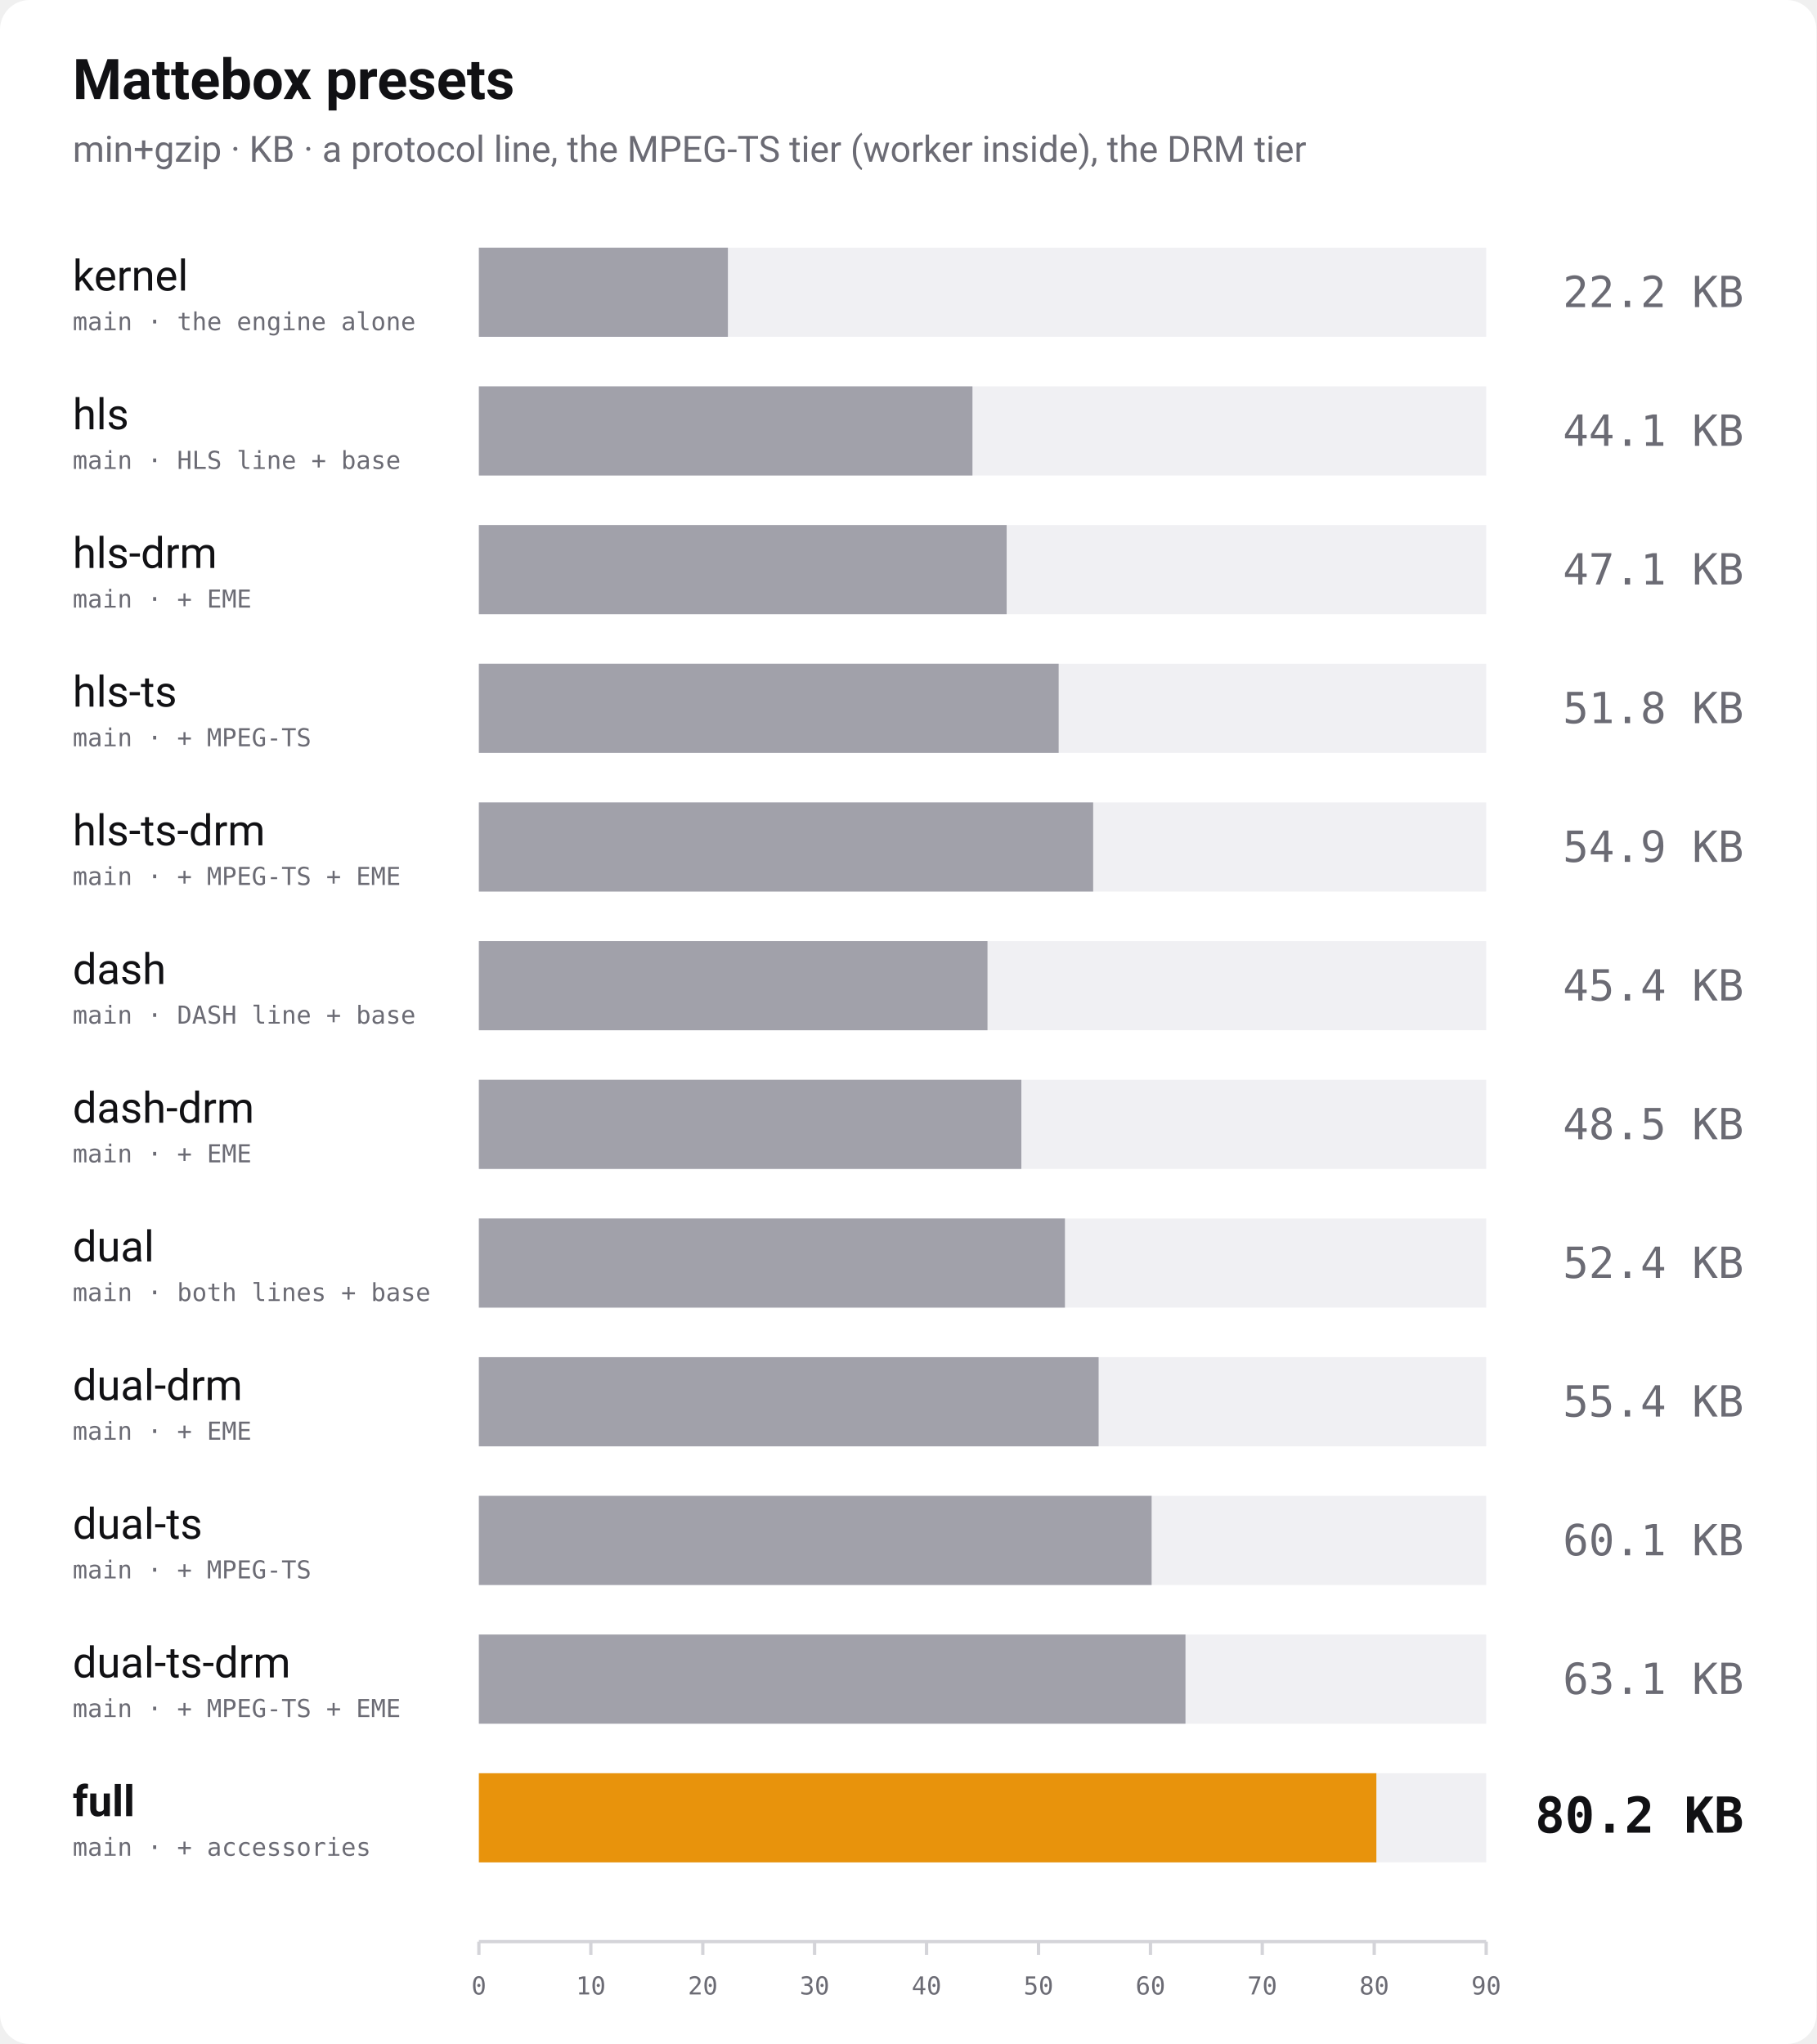
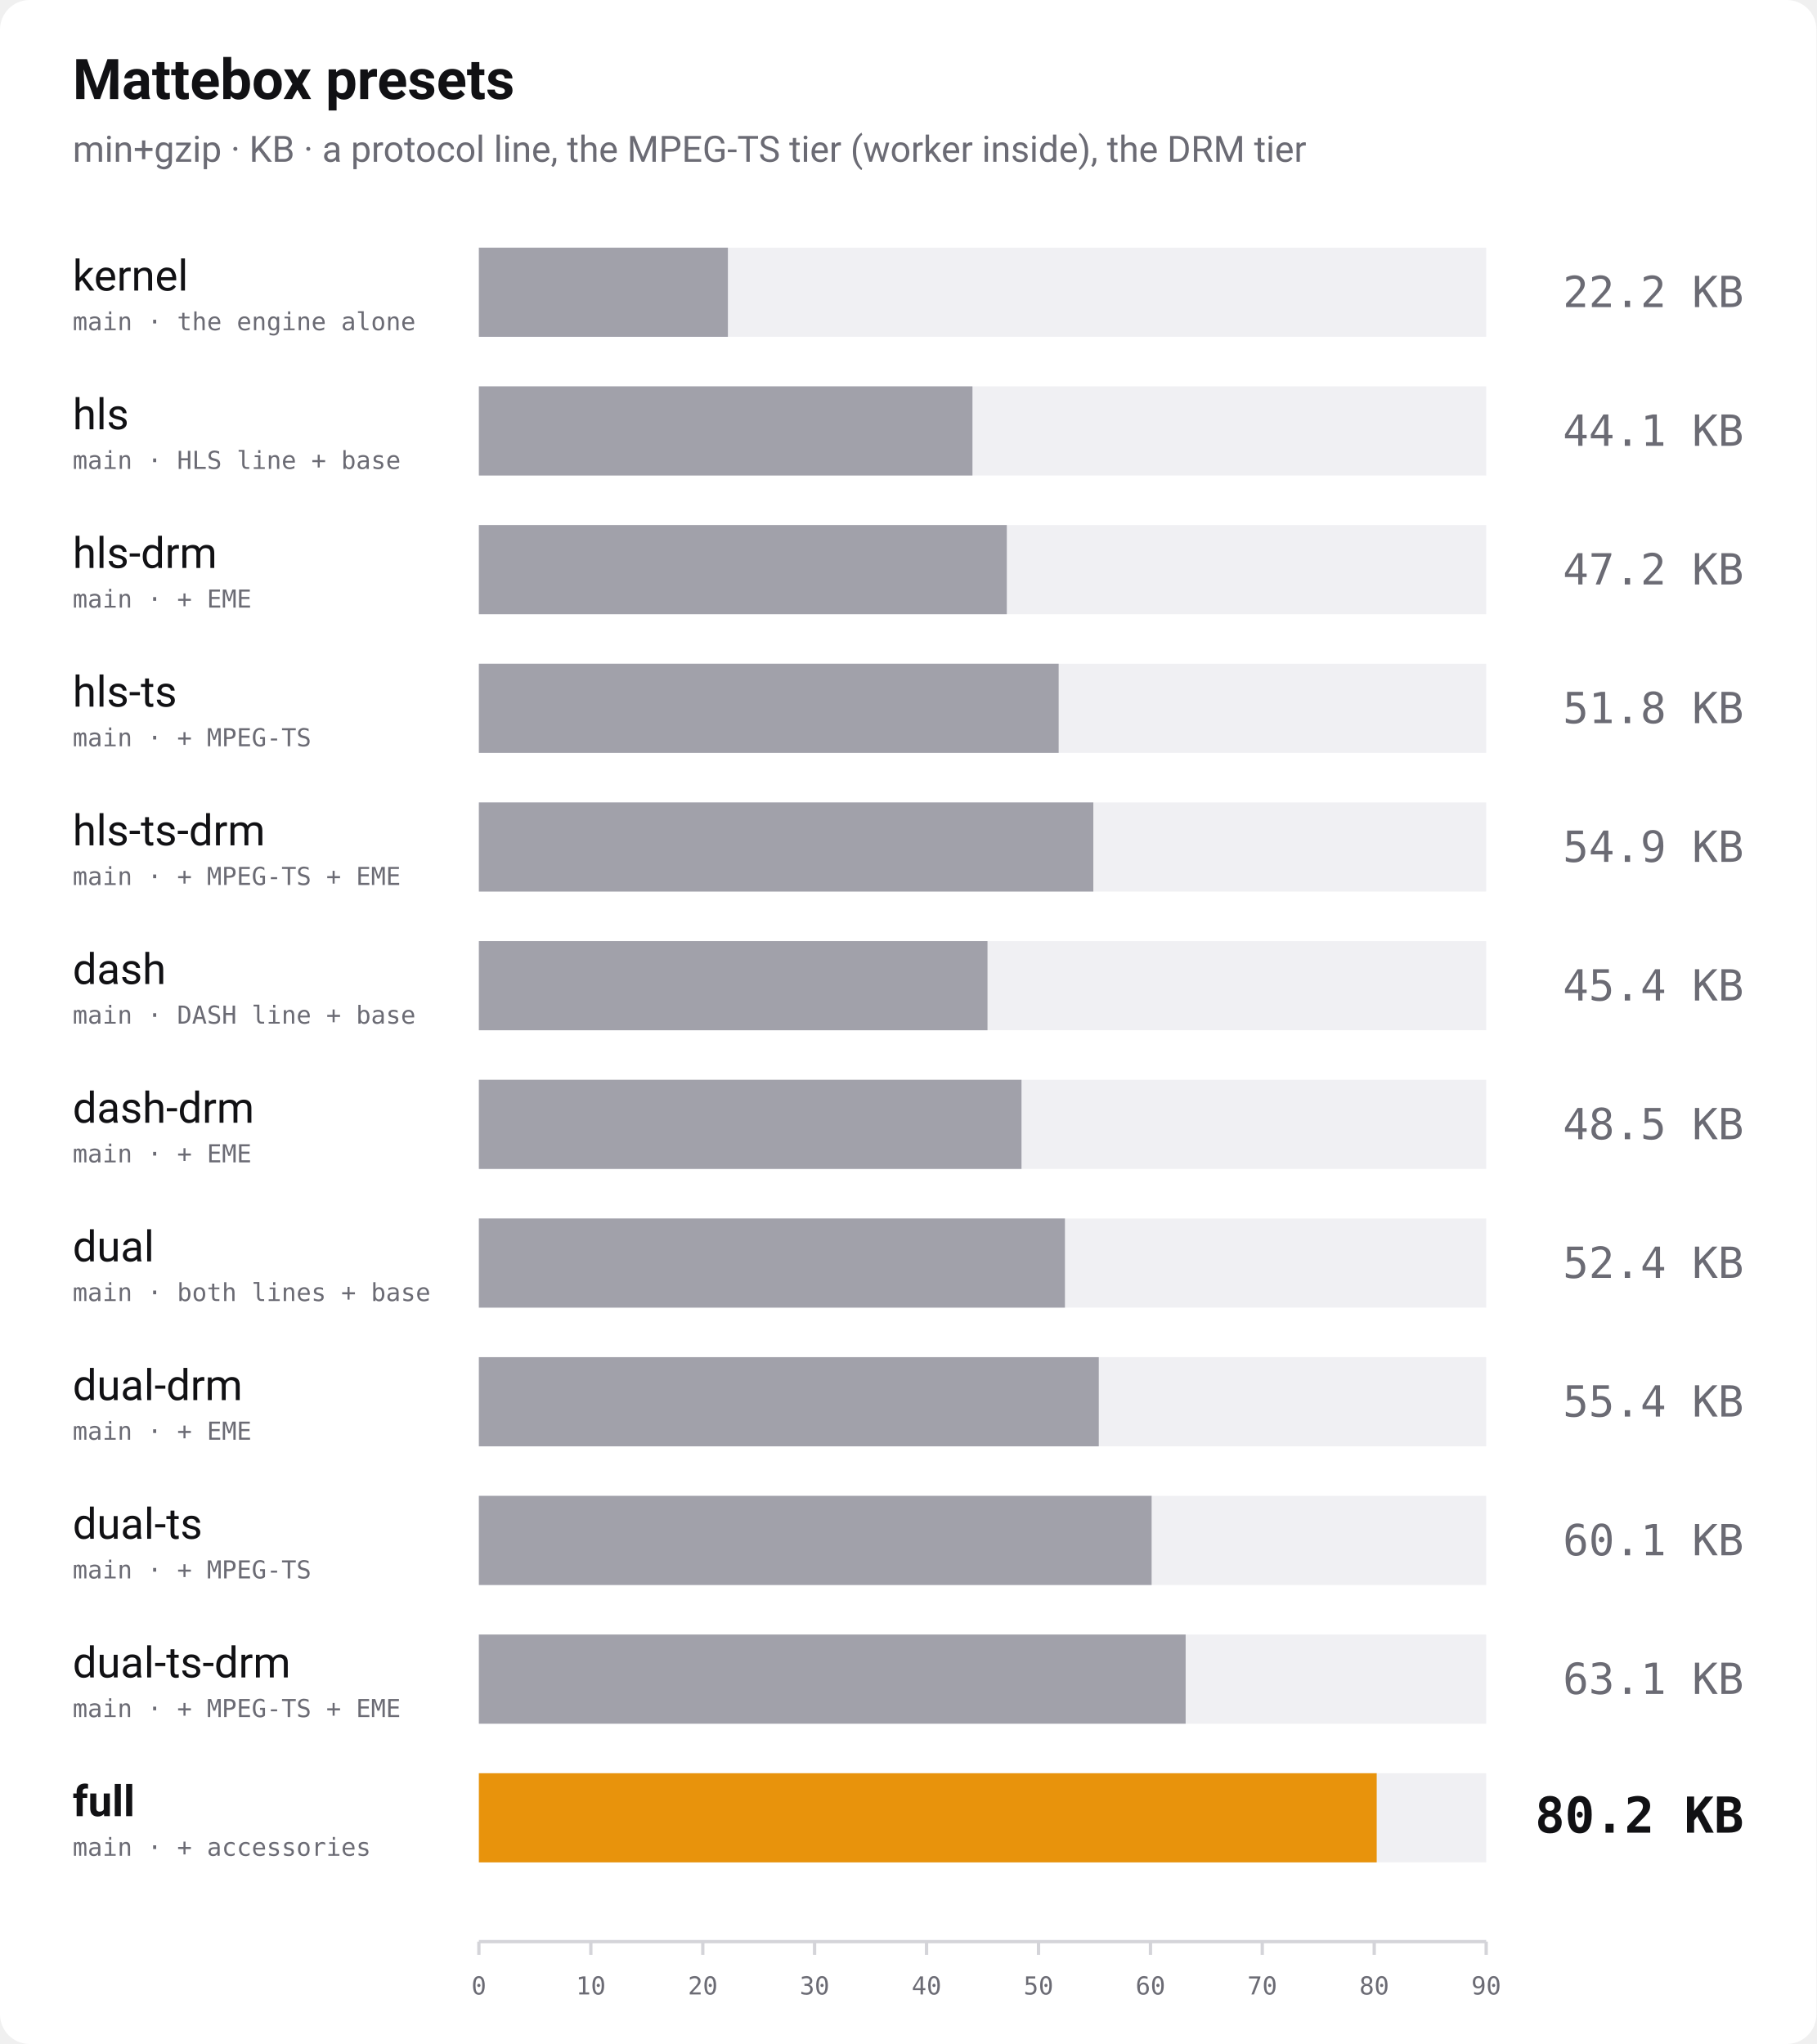
<svg xmlns="http://www.w3.org/2000/svg" width="1100" height="1238" viewBox="0 0 1100 1238" role="img" aria-label="Bundle size of every Mattebox preset, min+gzip">
  <rect width="1100" height="1238" rx="18" fill="#ffffff" />
  <text x="44" y="60" font-family="-apple-system, 'Segoe UI', Roboto, Helvetica, Arial, sans-serif" font-size="34" font-weight="700" fill="#111114">Mattebox presets</text>
  <text x="44" y="98" font-family="-apple-system, 'Segoe UI', Roboto, Helvetica, Arial, sans-serif" font-size="22" fill="#6b6b74">min+gzip · KB · a protocol line, the MPEG-TS tier (worker inside), the DRM tier</text>
  <text x="44" y="176" font-family="-apple-system, 'Segoe UI', Roboto, Helvetica, Arial, sans-serif" font-size="26" font-weight="400" fill="#111114">kernel</text>
  <text x="44" y="200" font-family="ui-monospace, 'SF Mono', Menlo, Consolas, monospace" font-size="15" fill="#6b6b74">main · the engine alone</text>
  <rect x="290" y="150" width="610" height="54" fill="#f0f0f3" />
  <rect x="290" y="150" width="150.8" height="54" fill="#a1a1aa" />
  <text x="1056" y="186" text-anchor="end" font-family="ui-monospace, 'SF Mono', Menlo, Consolas, monospace" font-size="26" font-weight="400" fill="#6b6b74">22.2 KB</text>
  <text x="44" y="260" font-family="-apple-system, 'Segoe UI', Roboto, Helvetica, Arial, sans-serif" font-size="26" font-weight="400" fill="#111114">hls</text>
  <text x="44" y="284" font-family="ui-monospace, 'SF Mono', Menlo, Consolas, monospace" font-size="15" fill="#6b6b74">main · HLS line + base</text>
  <rect x="290" y="234" width="610" height="54" fill="#f0f0f3" />
  <rect x="290" y="234" width="298.9" height="54" fill="#a1a1aa" />
  <text x="1056" y="270" text-anchor="end" font-family="ui-monospace, 'SF Mono', Menlo, Consolas, monospace" font-size="26" font-weight="400" fill="#6b6b74">44.1 KB</text>
  <text x="44" y="344" font-family="-apple-system, 'Segoe UI', Roboto, Helvetica, Arial, sans-serif" font-size="26" font-weight="400" fill="#111114">hls-drm</text>
  <text x="44" y="368" font-family="ui-monospace, 'SF Mono', Menlo, Consolas, monospace" font-size="15" fill="#6b6b74">main · + EME</text>
  <rect x="290" y="318" width="610" height="54" fill="#f0f0f3" />
-   <rect x="290" y="318" width="319.6" height="54" fill="#a1a1aa" />
-   <text x="1056" y="354" text-anchor="end" font-family="ui-monospace, 'SF Mono', Menlo, Consolas, monospace" font-size="26" font-weight="400" fill="#6b6b74">47.1 KB</text>
+   <rect x="290" y="318" width="319.7" height="54" fill="#a1a1aa" />
+   <text x="1056" y="354" text-anchor="end" font-family="ui-monospace, 'SF Mono', Menlo, Consolas, monospace" font-size="26" font-weight="400" fill="#6b6b74">47.2 KB</text>
  <text x="44" y="428" font-family="-apple-system, 'Segoe UI', Roboto, Helvetica, Arial, sans-serif" font-size="26" font-weight="400" fill="#111114">hls-ts</text>
  <text x="44" y="452" font-family="ui-monospace, 'SF Mono', Menlo, Consolas, monospace" font-size="15" fill="#6b6b74">main · + MPEG-TS</text>
  <rect x="290" y="402" width="610" height="54" fill="#f0f0f3" />
  <rect x="290" y="402" width="351.1" height="54" fill="#a1a1aa" />
  <text x="1056" y="438" text-anchor="end" font-family="ui-monospace, 'SF Mono', Menlo, Consolas, monospace" font-size="26" font-weight="400" fill="#6b6b74">51.8 KB</text>
  <text x="44" y="512" font-family="-apple-system, 'Segoe UI', Roboto, Helvetica, Arial, sans-serif" font-size="26" font-weight="400" fill="#111114">hls-ts-drm</text>
  <text x="44" y="536" font-family="ui-monospace, 'SF Mono', Menlo, Consolas, monospace" font-size="15" fill="#6b6b74">main · + MPEG-TS + EME</text>
  <rect x="290" y="486" width="610" height="54" fill="#f0f0f3" />
-   <rect x="290" y="486" width="372.0" height="54" fill="#a1a1aa" />
+   <rect x="290" y="486" width="372.1" height="54" fill="#a1a1aa" />
  <text x="1056" y="522" text-anchor="end" font-family="ui-monospace, 'SF Mono', Menlo, Consolas, monospace" font-size="26" font-weight="400" fill="#6b6b74">54.9 KB</text>
  <text x="44" y="596" font-family="-apple-system, 'Segoe UI', Roboto, Helvetica, Arial, sans-serif" font-size="26" font-weight="400" fill="#111114">dash</text>
  <text x="44" y="620" font-family="ui-monospace, 'SF Mono', Menlo, Consolas, monospace" font-size="15" fill="#6b6b74">main · DASH line + base</text>
  <rect x="290" y="570" width="610" height="54" fill="#f0f0f3" />
  <rect x="290" y="570" width="308.0" height="54" fill="#a1a1aa" />
  <text x="1056" y="606" text-anchor="end" font-family="ui-monospace, 'SF Mono', Menlo, Consolas, monospace" font-size="26" font-weight="400" fill="#6b6b74">45.4 KB</text>
  <text x="44" y="680" font-family="-apple-system, 'Segoe UI', Roboto, Helvetica, Arial, sans-serif" font-size="26" font-weight="400" fill="#111114">dash-drm</text>
  <text x="44" y="704" font-family="ui-monospace, 'SF Mono', Menlo, Consolas, monospace" font-size="15" fill="#6b6b74">main · + EME</text>
  <rect x="290" y="654" width="610" height="54" fill="#f0f0f3" />
-   <rect x="290" y="654" width="328.5" height="54" fill="#a1a1aa" />
+   <rect x="290" y="654" width="328.6" height="54" fill="#a1a1aa" />
  <text x="1056" y="690" text-anchor="end" font-family="ui-monospace, 'SF Mono', Menlo, Consolas, monospace" font-size="26" font-weight="400" fill="#6b6b74">48.5 KB</text>
  <text x="44" y="764" font-family="-apple-system, 'Segoe UI', Roboto, Helvetica, Arial, sans-serif" font-size="26" font-weight="400" fill="#111114">dual</text>
  <text x="44" y="788" font-family="ui-monospace, 'SF Mono', Menlo, Consolas, monospace" font-size="15" fill="#6b6b74">main · both lines + base</text>
  <rect x="290" y="738" width="610" height="54" fill="#f0f0f3" />
  <rect x="290" y="738" width="354.9" height="54" fill="#a1a1aa" />
  <text x="1056" y="774" text-anchor="end" font-family="ui-monospace, 'SF Mono', Menlo, Consolas, monospace" font-size="26" font-weight="400" fill="#6b6b74">52.4 KB</text>
  <text x="44" y="848" font-family="-apple-system, 'Segoe UI', Roboto, Helvetica, Arial, sans-serif" font-size="26" font-weight="400" fill="#111114">dual-drm</text>
  <text x="44" y="872" font-family="ui-monospace, 'SF Mono', Menlo, Consolas, monospace" font-size="15" fill="#6b6b74">main · + EME</text>
  <rect x="290" y="822" width="610" height="54" fill="#f0f0f3" />
-   <rect x="290" y="822" width="375.3" height="54" fill="#a1a1aa" />
+   <rect x="290" y="822" width="375.4" height="54" fill="#a1a1aa" />
  <text x="1056" y="858" text-anchor="end" font-family="ui-monospace, 'SF Mono', Menlo, Consolas, monospace" font-size="26" font-weight="400" fill="#6b6b74">55.4 KB</text>
  <text x="44" y="932" font-family="-apple-system, 'Segoe UI', Roboto, Helvetica, Arial, sans-serif" font-size="26" font-weight="400" fill="#111114">dual-ts</text>
  <text x="44" y="956" font-family="ui-monospace, 'SF Mono', Menlo, Consolas, monospace" font-size="15" fill="#6b6b74">main · + MPEG-TS</text>
  <rect x="290" y="906" width="610" height="54" fill="#f0f0f3" />
  <rect x="290" y="906" width="407.4" height="54" fill="#a1a1aa" />
  <text x="1056" y="942" text-anchor="end" font-family="ui-monospace, 'SF Mono', Menlo, Consolas, monospace" font-size="26" font-weight="400" fill="#6b6b74">60.1 KB</text>
  <text x="44" y="1016" font-family="-apple-system, 'Segoe UI', Roboto, Helvetica, Arial, sans-serif" font-size="26" font-weight="400" fill="#111114">dual-ts-drm</text>
  <text x="44" y="1040" font-family="ui-monospace, 'SF Mono', Menlo, Consolas, monospace" font-size="15" fill="#6b6b74">main · + MPEG-TS + EME</text>
  <rect x="290" y="990" width="610" height="54" fill="#f0f0f3" />
-   <rect x="290" y="990" width="427.9" height="54" fill="#a1a1aa" />
+   <rect x="290" y="990" width="428.0" height="54" fill="#a1a1aa" />
  <text x="1056" y="1026" text-anchor="end" font-family="ui-monospace, 'SF Mono', Menlo, Consolas, monospace" font-size="26" font-weight="400" fill="#6b6b74">63.1 KB</text>
  <text x="44" y="1100" font-family="-apple-system, 'Segoe UI', Roboto, Helvetica, Arial, sans-serif" font-size="26" font-weight="700" fill="#111114">full</text>
  <text x="44" y="1124" font-family="ui-monospace, 'SF Mono', Menlo, Consolas, monospace" font-size="15" fill="#6b6b74">main · + accessories</text>
  <rect x="290" y="1074" width="610" height="54" fill="#f0f0f3" />
-   <rect x="290" y="1074" width="543.5" height="54" fill="#e8930c" />
+   <rect x="290" y="1074" width="543.7" height="54" fill="#e8930c" />
  <text x="1056" y="1110" text-anchor="end" font-family="ui-monospace, 'SF Mono', Menlo, Consolas, monospace" font-size="30" font-weight="700" fill="#111114">80.2 KB</text>
  <line x1="290" y1="1176" x2="900" y2="1176" stroke="#d4d4d9" stroke-width="2" />
  <line x1="290.0" y1="1176" x2="290.0" y2="1184" stroke="#d4d4d9" stroke-width="2" />
  <text x="290.0" y="1208" text-anchor="middle" font-family="ui-monospace, 'SF Mono', Menlo, Consolas, monospace" font-size="15" fill="#6b6b74">0</text>
  <line x1="357.8" y1="1176" x2="357.8" y2="1184" stroke="#d4d4d9" stroke-width="2" />
  <text x="357.8" y="1208" text-anchor="middle" font-family="ui-monospace, 'SF Mono', Menlo, Consolas, monospace" font-size="15" fill="#6b6b74">10</text>
  <line x1="425.6" y1="1176" x2="425.6" y2="1184" stroke="#d4d4d9" stroke-width="2" />
  <text x="425.6" y="1208" text-anchor="middle" font-family="ui-monospace, 'SF Mono', Menlo, Consolas, monospace" font-size="15" fill="#6b6b74">20</text>
  <line x1="493.3" y1="1176" x2="493.3" y2="1184" stroke="#d4d4d9" stroke-width="2" />
  <text x="493.3" y="1208" text-anchor="middle" font-family="ui-monospace, 'SF Mono', Menlo, Consolas, monospace" font-size="15" fill="#6b6b74">30</text>
  <line x1="561.1" y1="1176" x2="561.1" y2="1184" stroke="#d4d4d9" stroke-width="2" />
  <text x="561.1" y="1208" text-anchor="middle" font-family="ui-monospace, 'SF Mono', Menlo, Consolas, monospace" font-size="15" fill="#6b6b74">40</text>
  <line x1="628.9" y1="1176" x2="628.9" y2="1184" stroke="#d4d4d9" stroke-width="2" />
  <text x="628.9" y="1208" text-anchor="middle" font-family="ui-monospace, 'SF Mono', Menlo, Consolas, monospace" font-size="15" fill="#6b6b74">50</text>
  <line x1="696.7" y1="1176" x2="696.7" y2="1184" stroke="#d4d4d9" stroke-width="2" />
  <text x="696.7" y="1208" text-anchor="middle" font-family="ui-monospace, 'SF Mono', Menlo, Consolas, monospace" font-size="15" fill="#6b6b74">60</text>
  <line x1="764.4" y1="1176" x2="764.4" y2="1184" stroke="#d4d4d9" stroke-width="2" />
  <text x="764.4" y="1208" text-anchor="middle" font-family="ui-monospace, 'SF Mono', Menlo, Consolas, monospace" font-size="15" fill="#6b6b74">70</text>
  <line x1="832.2" y1="1176" x2="832.2" y2="1184" stroke="#d4d4d9" stroke-width="2" />
  <text x="832.2" y="1208" text-anchor="middle" font-family="ui-monospace, 'SF Mono', Menlo, Consolas, monospace" font-size="15" fill="#6b6b74">80</text>
  <line x1="900.0" y1="1176" x2="900.0" y2="1184" stroke="#d4d4d9" stroke-width="2" />
  <text x="900.0" y="1208" text-anchor="middle" font-family="ui-monospace, 'SF Mono', Menlo, Consolas, monospace" font-size="15" fill="#6b6b74">90</text>
</svg>
